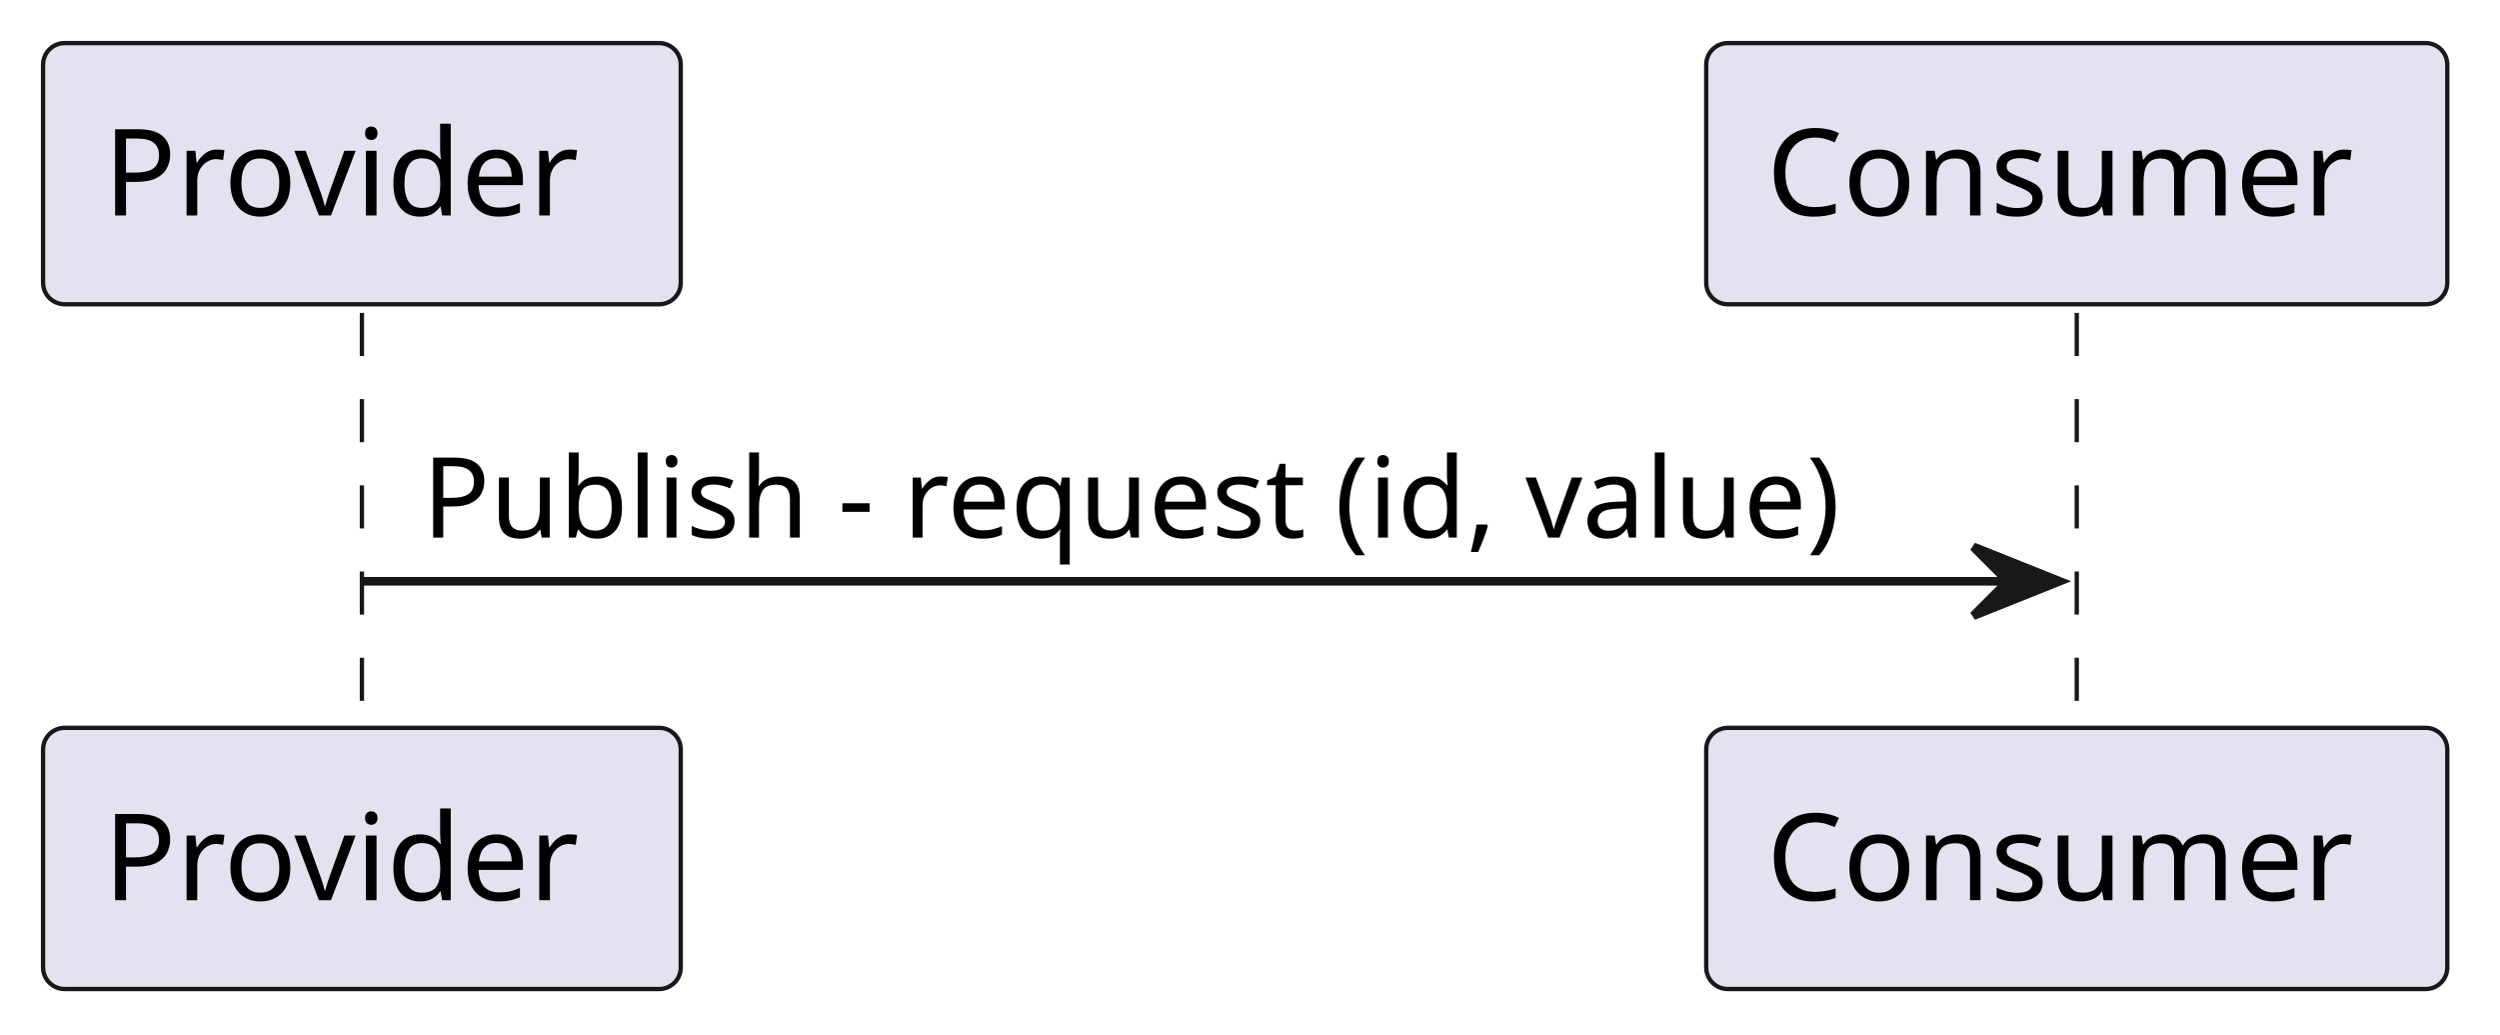
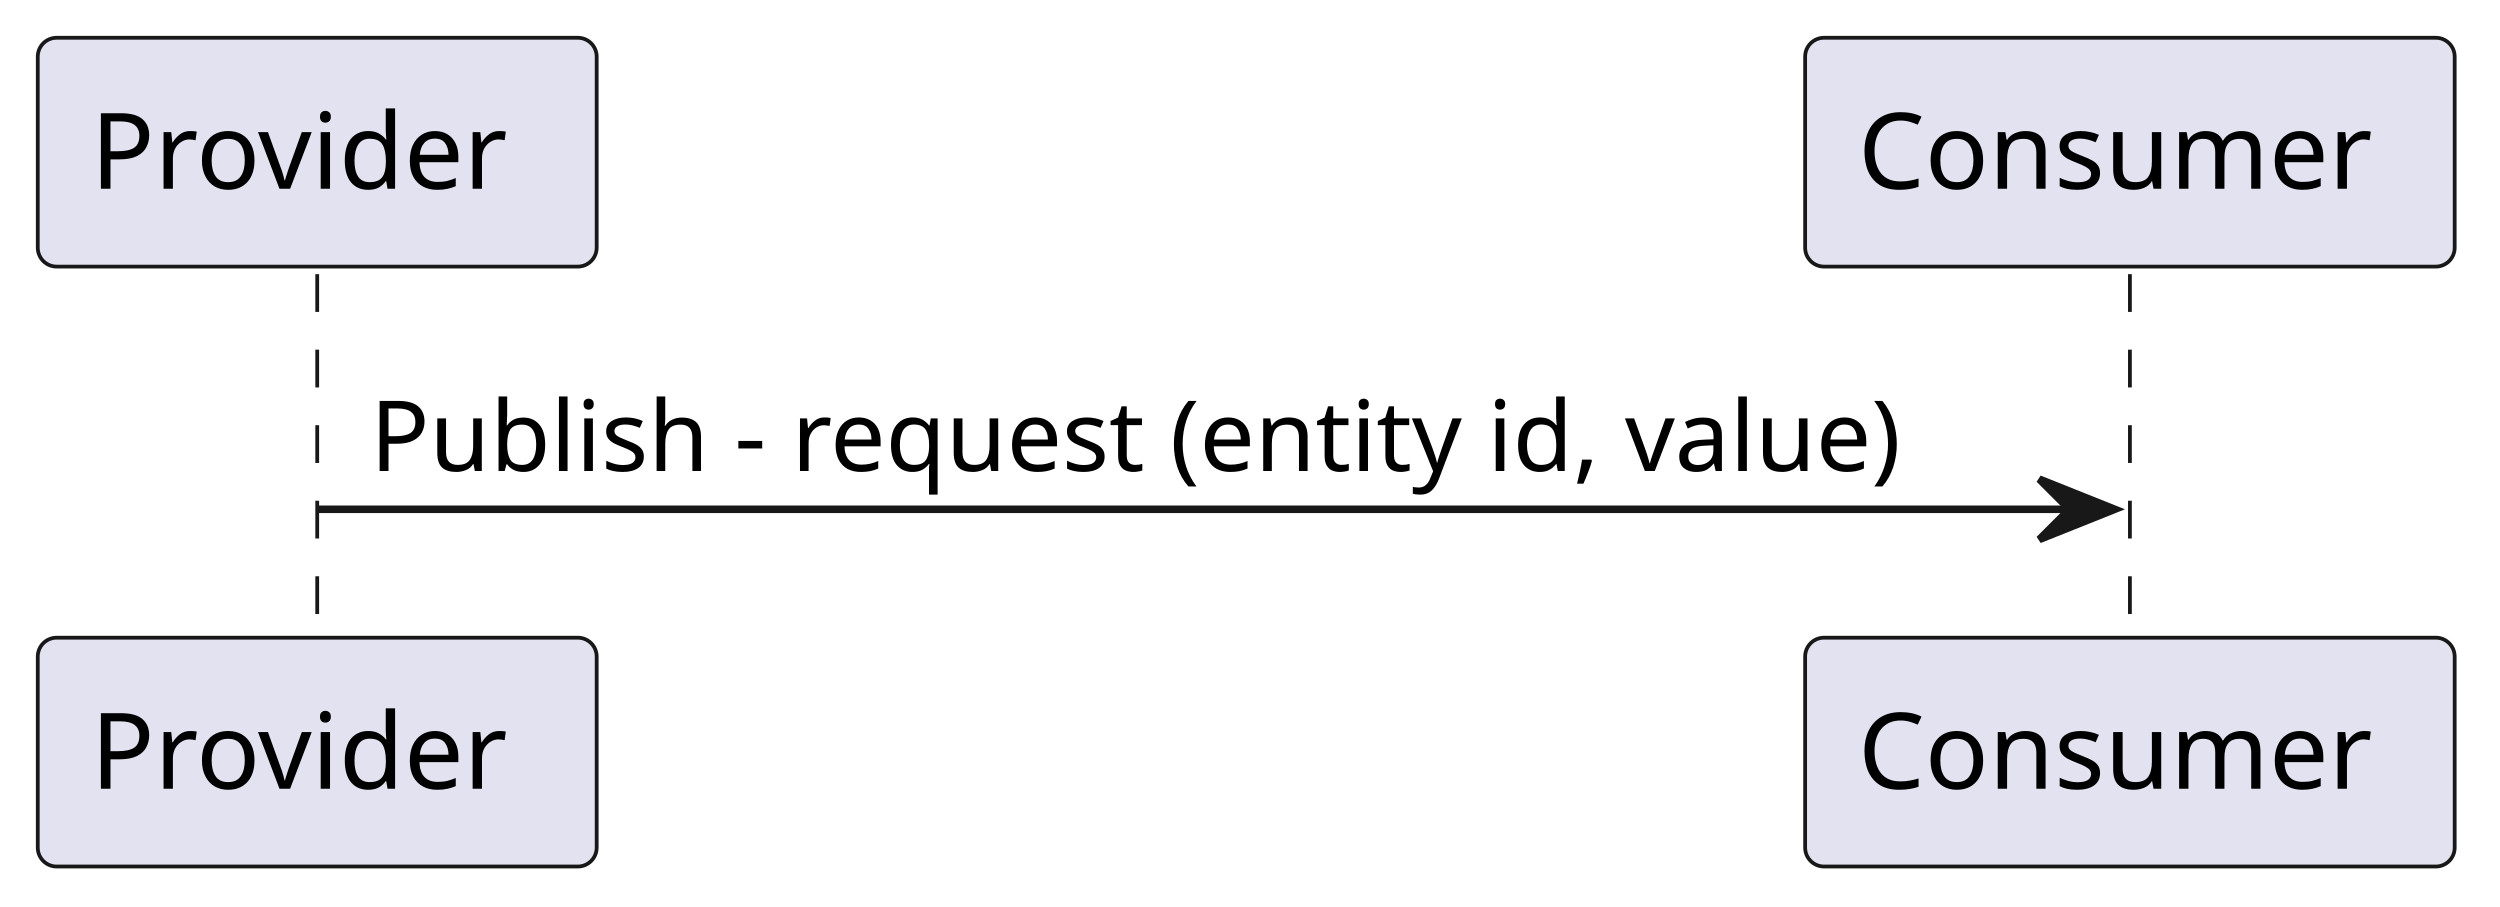
- <svg xmlns="http://www.w3.org/2000/svg" contentStyleType="text/css" height="120px" preserveAspectRatio="none" style="width:290px;height:120px;background:#FFFFFF;" version="1.1" viewBox="0 0 290 120" width="290px" zoomAndPan="magnify">
+ <svg xmlns="http://www.w3.org/2000/svg" contentStyleType="text/css" height="120px" preserveAspectRatio="none" style="width:331px;height:120px;background:#FFFFFF;" version="1.1" viewBox="0 0 331 120" width="331px" zoomAndPan="magnify">
  <defs />
  <g>
    <line style="stroke:#181818;stroke-width:0.5;stroke-dasharray:5.0,5.0;" x1="42" x2="42" y1="36.297" y2="85.43" />
-     <line style="stroke:#181818;stroke-width:0.5;stroke-dasharray:5.0,5.0;" x1="241" x2="241" y1="36.297" y2="85.43" />
+     <line style="stroke:#181818;stroke-width:0.5;stroke-dasharray:5.0,5.0;" x1="282" x2="282" y1="36.297" y2="85.43" />
    <rect fill="#E2E2F0" height="30.297" rx="2.5" ry="2.5" style="stroke:#181818;stroke-width:0.5;" width="74" x="5" y="5" />
    <text fill="#000000" font-family="sans-serif" font-size="14" lengthAdjust="spacing" textLength="60" x="12" y="24.995">Provider</text>
    <rect fill="#E2E2F0" height="30.297" rx="2.5" ry="2.5" style="stroke:#181818;stroke-width:0.5;" width="74" x="5" y="84.43" />
    <text fill="#000000" font-family="sans-serif" font-size="14" lengthAdjust="spacing" textLength="60" x="12" y="104.425">Provider</text>
-     <rect fill="#E2E2F0" height="30.297" rx="2.5" ry="2.5" style="stroke:#181818;stroke-width:0.5;" width="86" x="198" y="5" />
-     <text fill="#000000" font-family="sans-serif" font-size="14" lengthAdjust="spacing" textLength="72" x="205" y="24.995">Consumer</text>
-     <rect fill="#E2E2F0" height="30.297" rx="2.5" ry="2.5" style="stroke:#181818;stroke-width:0.5;" width="86" x="198" y="84.43" />
-     <text fill="#000000" font-family="sans-serif" font-size="14" lengthAdjust="spacing" textLength="72" x="205" y="104.425">Consumer</text>
-     <polygon fill="#181818" points="229,63.43,239,67.43,229,71.43,233,67.43" style="stroke:#181818;stroke-width:1.0;" />
-     <line style="stroke:#181818;stroke-width:1.0;" x1="42" x2="235" y1="67.43" y2="67.43" />
-     <text fill="#000000" font-family="sans-serif" font-size="13" lengthAdjust="spacing" textLength="175" x="49" y="62.364">Publish - request (id, value)</text>
+     <rect fill="#E2E2F0" height="30.297" rx="2.5" ry="2.5" style="stroke:#181818;stroke-width:0.5;" width="86" x="239" y="5" />
+     <text fill="#000000" font-family="sans-serif" font-size="14" lengthAdjust="spacing" textLength="72" x="246" y="24.995">Consumer</text>
+     <rect fill="#E2E2F0" height="30.297" rx="2.5" ry="2.5" style="stroke:#181818;stroke-width:0.5;" width="86" x="239" y="84.43" />
+     <text fill="#000000" font-family="sans-serif" font-size="14" lengthAdjust="spacing" textLength="72" x="246" y="104.425">Consumer</text>
+     <polygon fill="#181818" points="270,63.43,280,67.43,270,71.43,274,67.43" style="stroke:#181818;stroke-width:1.0;" />
+     <line style="stroke:#181818;stroke-width:1.0;" x1="42" x2="276" y1="67.43" y2="67.43" />
+     <text fill="#000000" font-family="sans-serif" font-size="13" lengthAdjust="spacing" textLength="216" x="49" y="62.364">Publish - request (entity id, value)</text>
  </g>
</svg>
